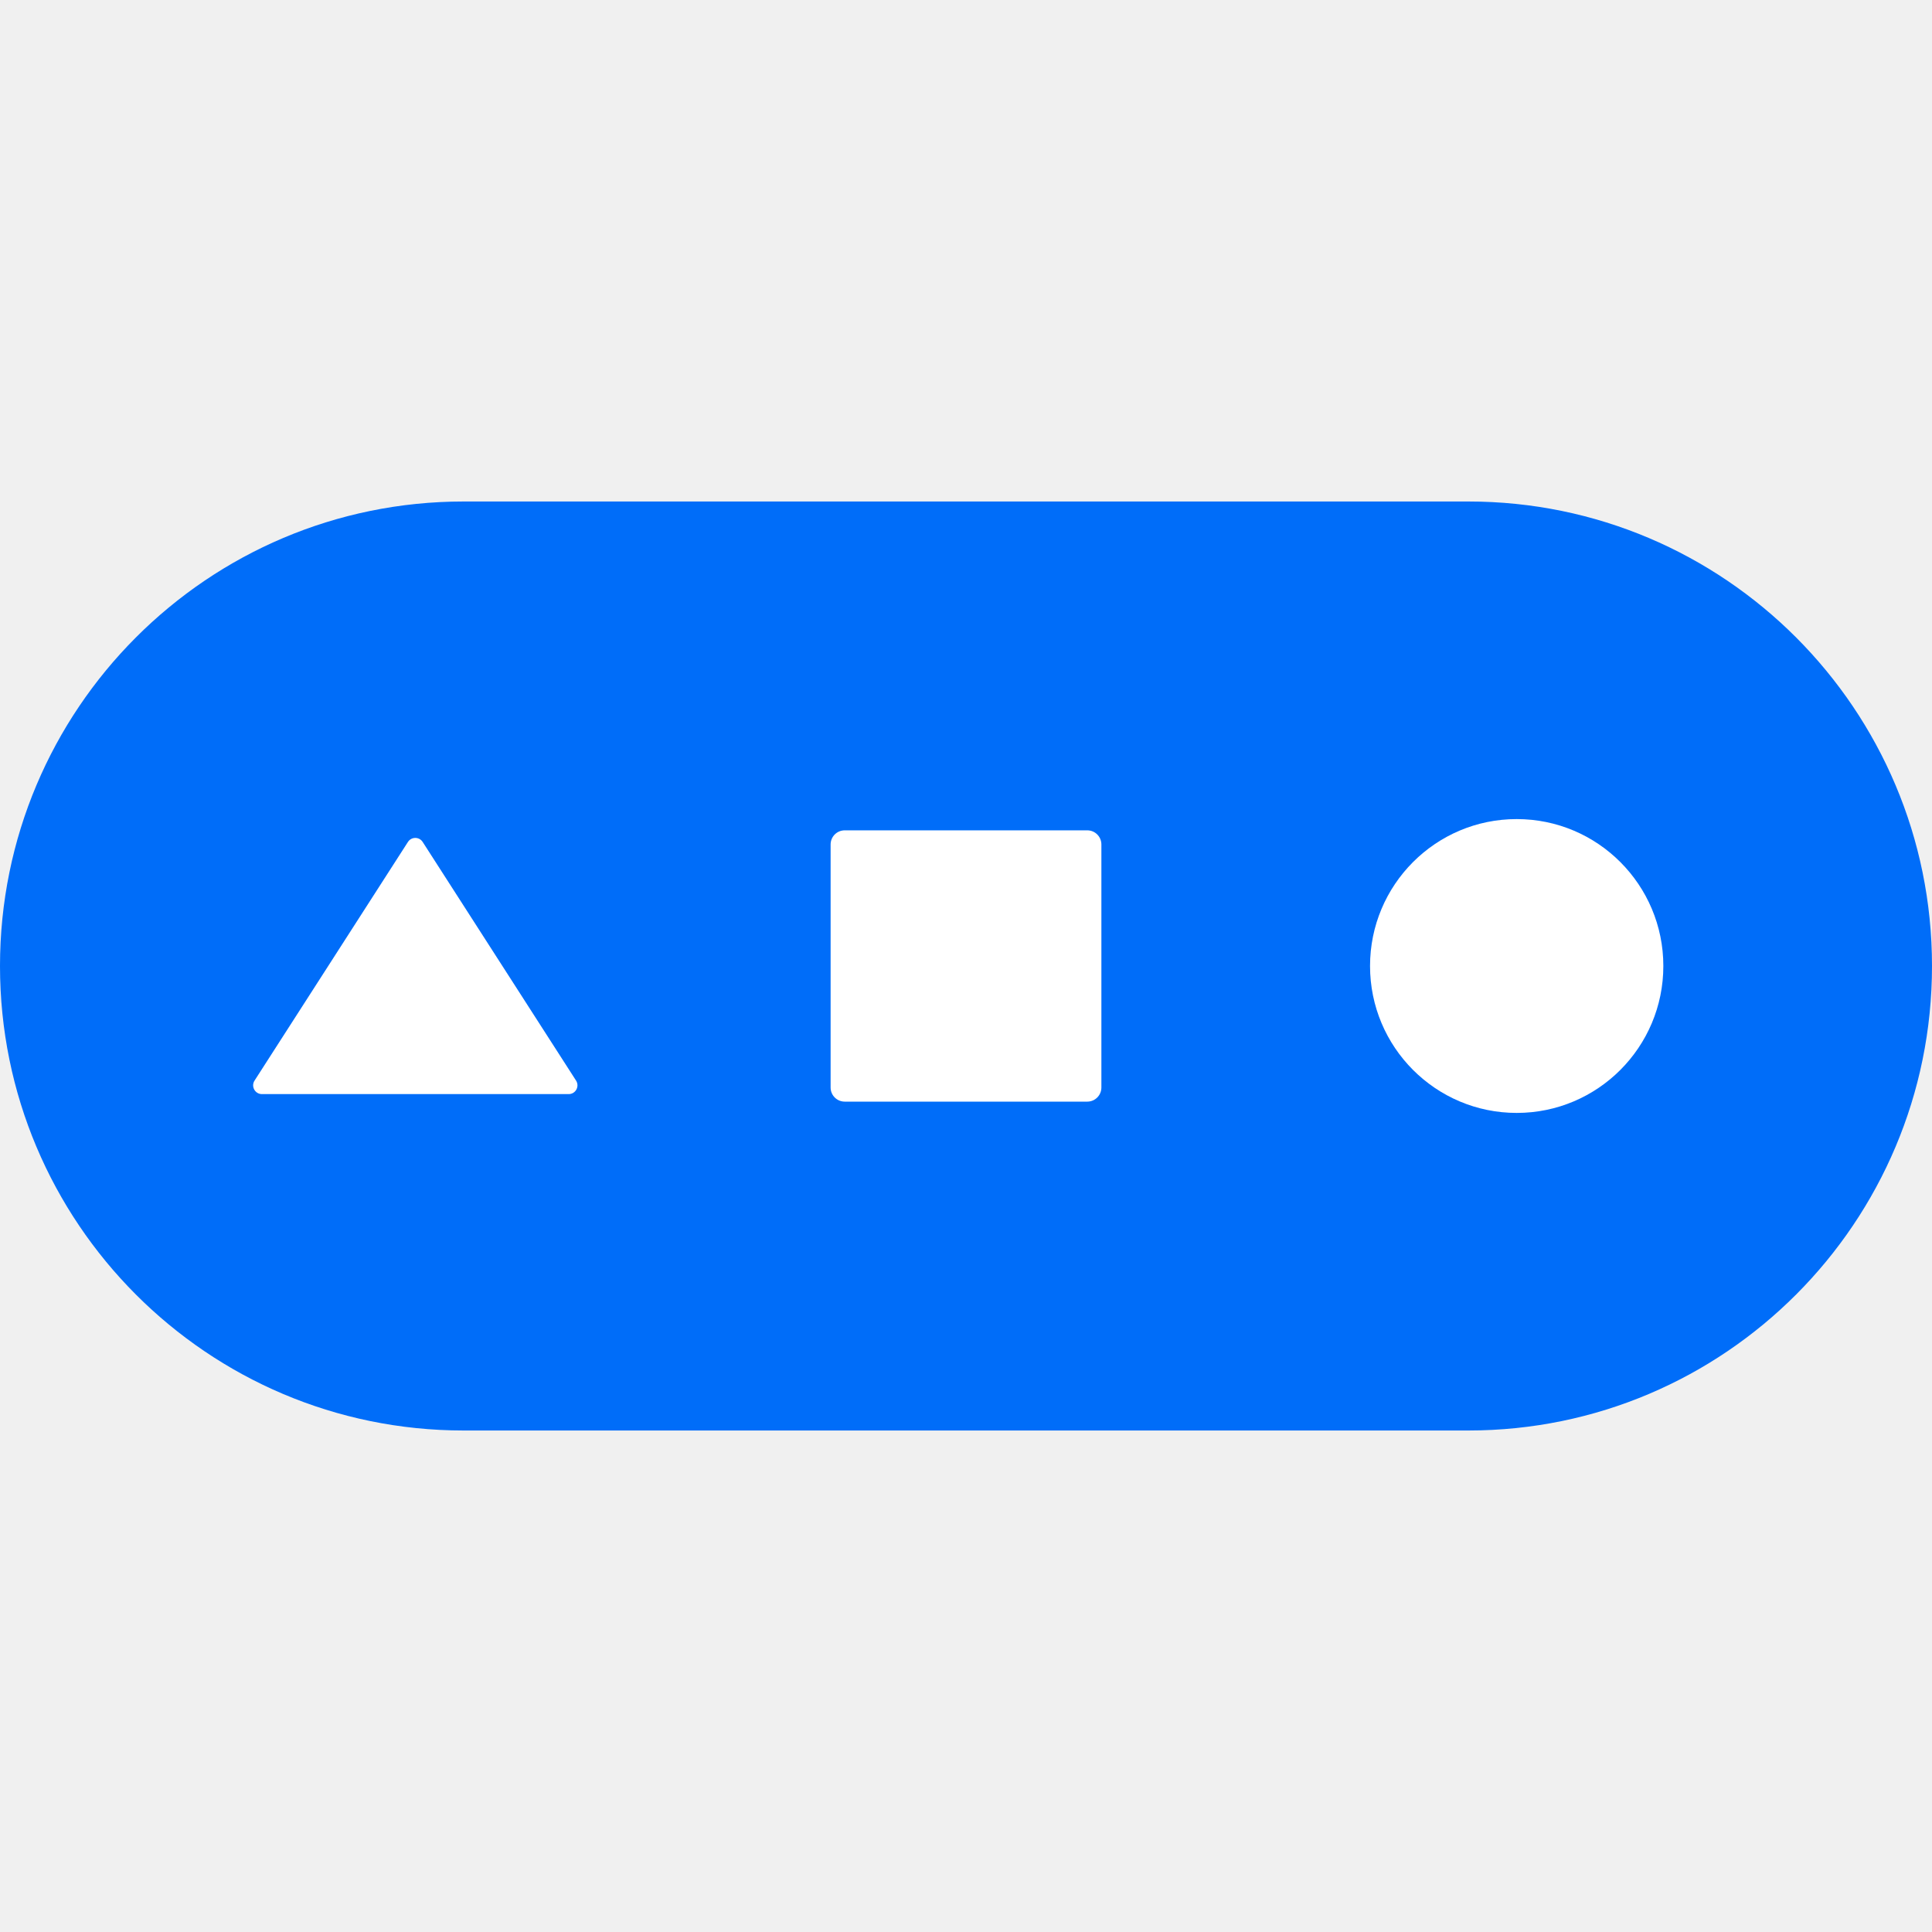
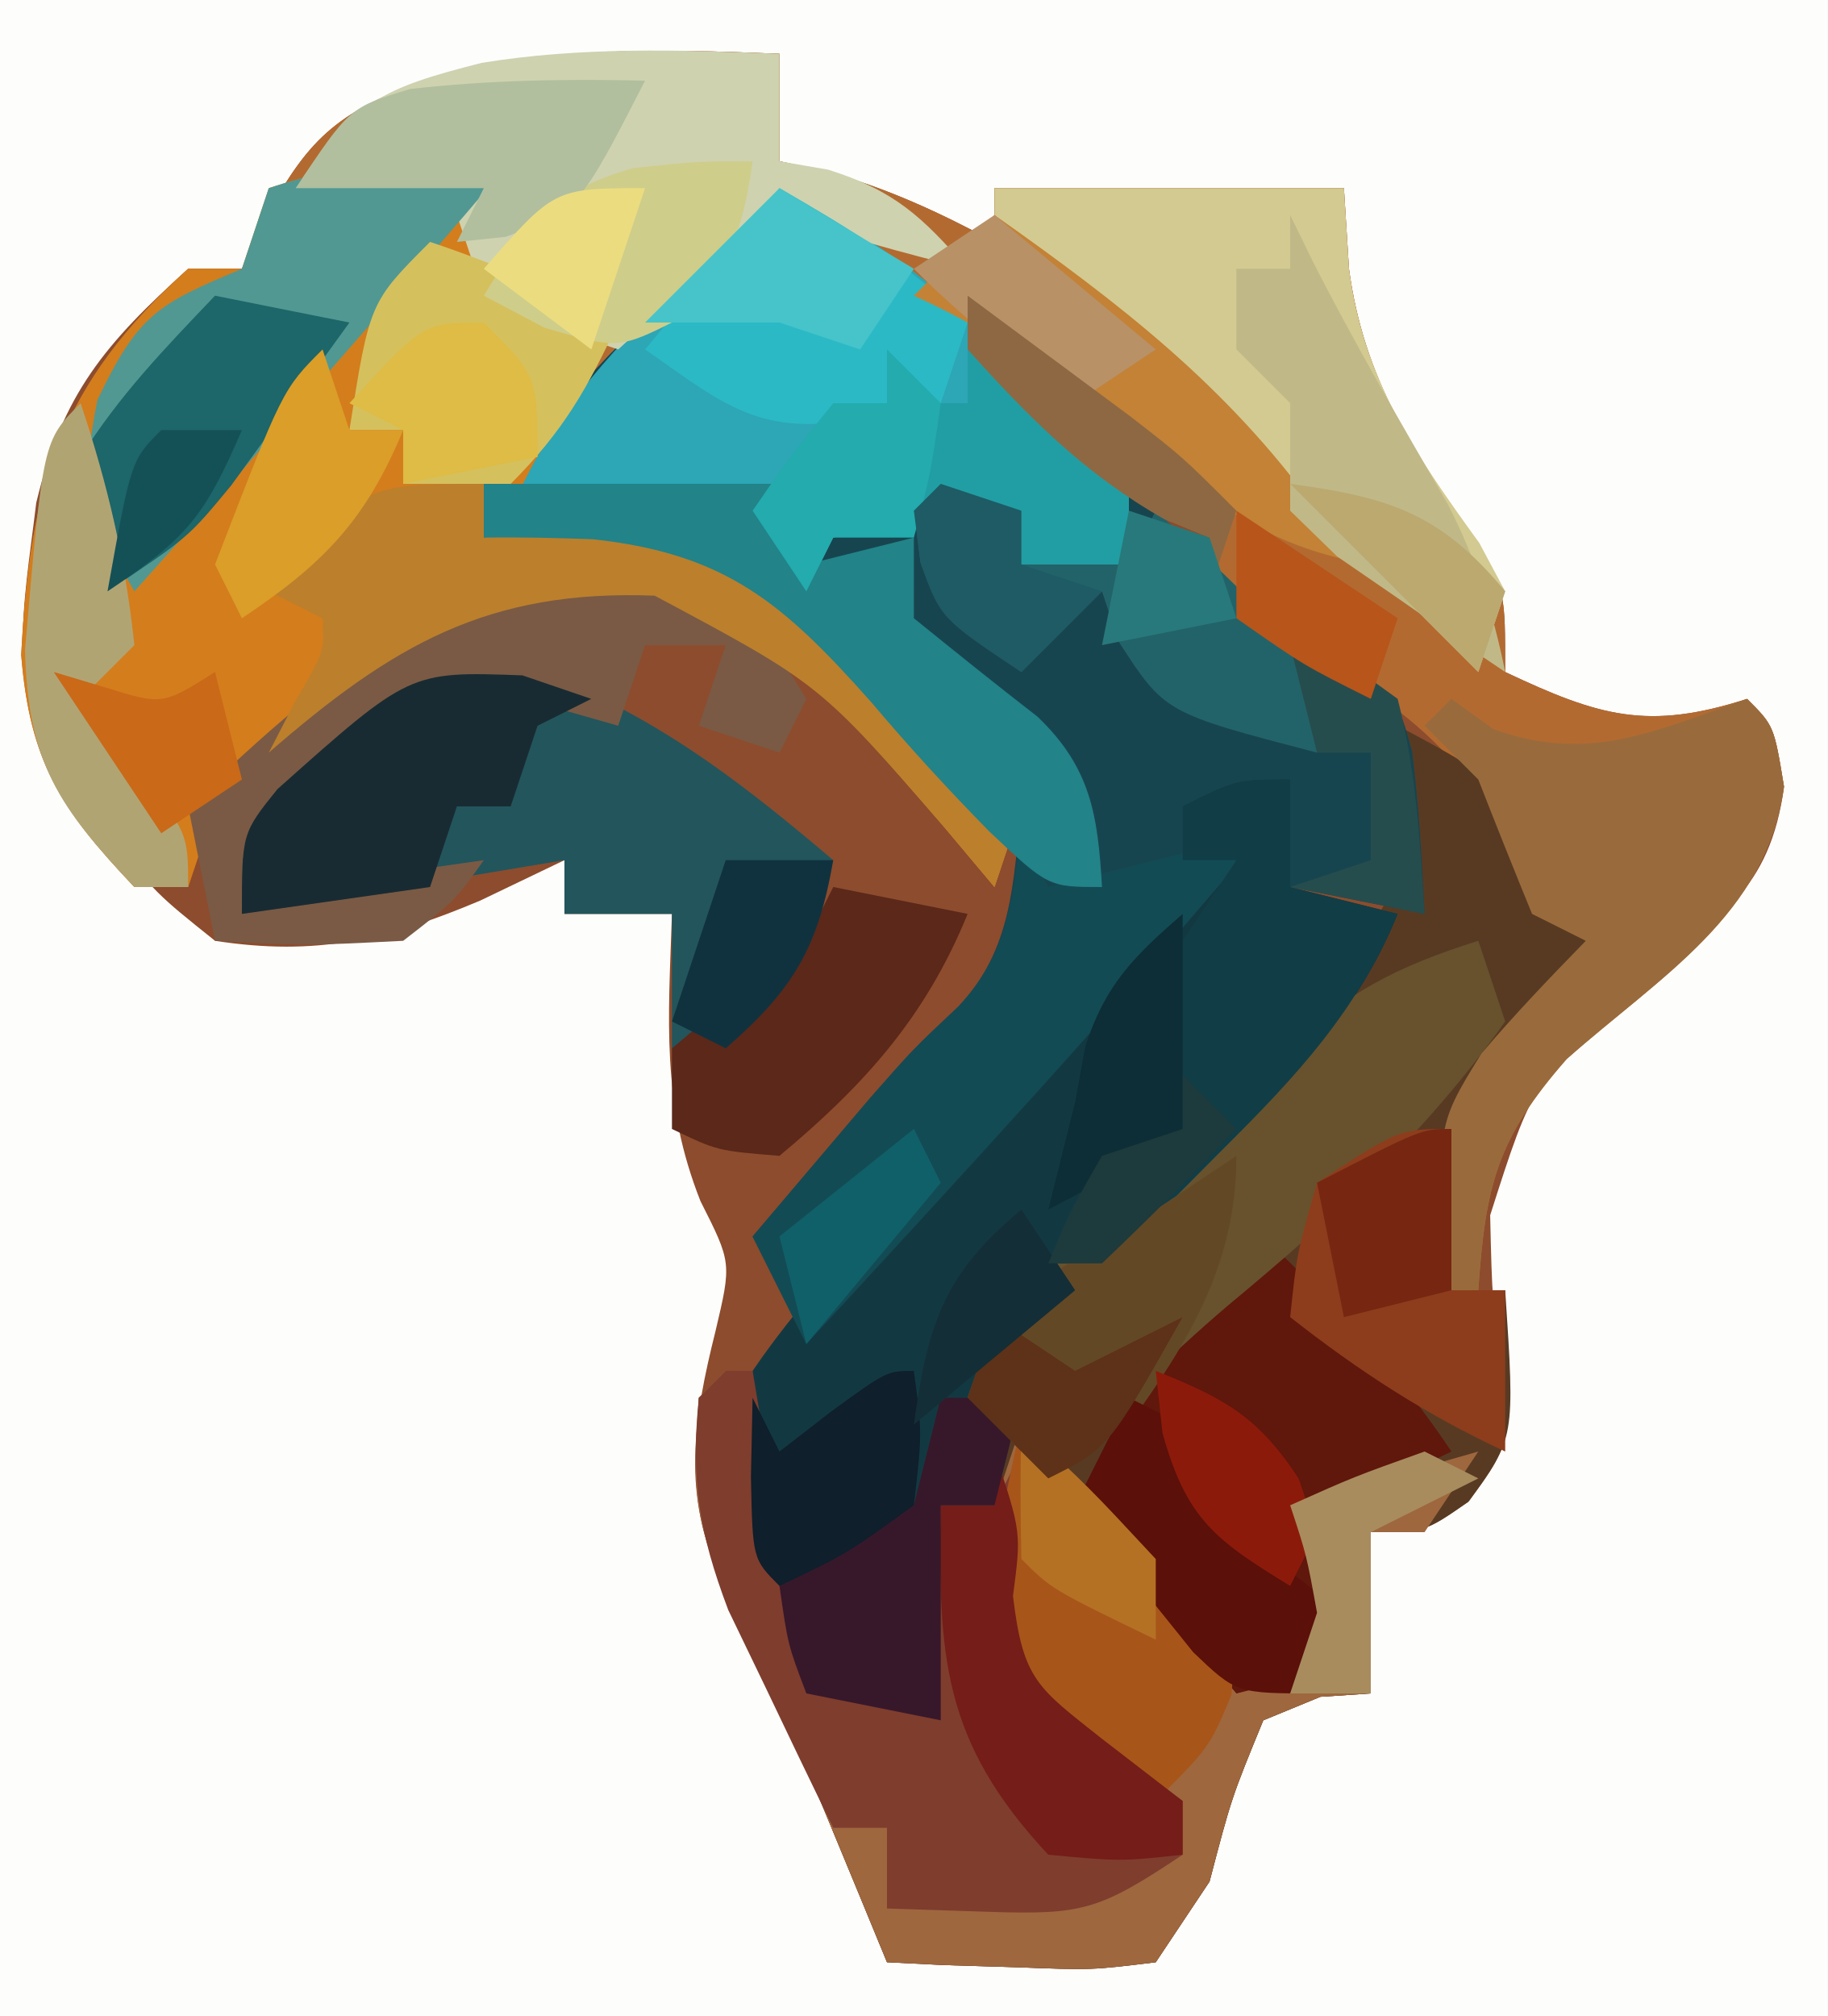
- <svg xmlns="http://www.w3.org/2000/svg" width="30" height="30" viewBox="0 0 235 113" fill="none">
-   <g>
-     <path d="M178.607 0H56.393C25.248 0 0 25.296 0 56.5C0 87.704 25.248 113 56.393 113H178.607C209.752 113 235 87.704 235 56.5C235 25.296 209.752 0 178.607 0Z" fill="#006DF9" />
-     <path d="M184.484 74.371C194.335 74.371 202.321 66.37 202.321 56.5C202.321 46.63 194.335 38.629 184.484 38.629C174.632 38.629 166.646 46.63 166.646 56.5C166.646 66.37 174.632 74.371 184.484 74.371Z" fill="white" />
-     <path d="M70.068 70.437L51.412 41.412C50.992 40.759 50.04 40.759 49.62 41.412L30.964 70.437C30.505 71.146 31.015 72.082 31.86 72.082H69.172C70.017 72.082 70.527 71.146 70.068 70.437Z" fill="white" />
-     <path d="M132.253 39.999H102.747C101.8 39.999 101.032 40.768 101.032 41.717V71.279C101.032 72.228 101.8 72.997 102.747 72.997H132.253C133.2 72.997 133.968 72.228 133.968 71.279V41.717C133.968 40.768 133.2 39.999 132.253 39.999Z" fill="white" />
-   </g>
-   <defs>
-     <clipPath id="clip0_2563_24661">
-       <rect width="40" height="40" fill="white" />
-     </clipPath>
-   </defs>
+ <svg xmlns="http://www.w3.org/2000/svg" version="1.1" width="68" height="75">
+   <path d="M0 0 C22.44 0 44.88 0 68 0 C68 24.75 68 49.5 68 75 C45.56 75 23.12 75 0 75 C0 50.25 0 25.5 0 0 Z " fill="#FDFDFC" transform="translate(0,0)" />
+   <path d="M0 0 C0 1.32 0 2.64 0 4 C0.866 4.186 0.866 4.186 1.75 4.375 C4.023 5.006 5.925 5.889 8 7 C8 6.34 8 5.68 8 5 C12.29 5 16.58 5 21 5 C21.062 5.99 21.124 6.98 21.188 8 C21.737 12.099 23.587 14.869 25.941 18.203 C27 20 27 20 27 23 C30.5 24.653 32.306 25.187 36 24 C37 25 37 25 37.375 27.277 C36.843 31.142 34.971 32.124 32 34.562 C28.033 38.221 28.033 38.221 26.441 43.211 C26.514 46.407 26.514 46.407 26.941 49.434 C27 52 27 52 25.652 53.848 C24 55 24 55 22 55 C22 56.98 22 58.96 22 61 C21.381 61.041 20.762 61.083 20.125 61.125 C19.073 61.558 19.073 61.558 18 62 C16.817 64.883 16.817 64.883 16 68 C15.34 68.99 14.68 69.98 14 71 C11.617 71.293 11.617 71.293 8.875 71.188 C7.965 71.16 7.055 71.133 6.117 71.105 C5.419 71.071 4.72 71.036 4 71 C3.662 70.18 3.325 69.36 2.977 68.516 C2.308 66.899 2.308 66.899 1.625 65.25 C1.184 64.183 0.743 63.115 0.289 62.016 C-0.47 60.24 -1.268 58.479 -2.152 56.762 C-3.656 53.636 -3.197 50.786 -2.375 47.5 C-1.78 44.979 -1.78 44.979 -2.938 42.688 C-4.401 38.987 -4.134 35.965 -4 32 C-5.32 32 -6.64 32 -8 32 C-8 31.34 -8 30.68 -8 30 C-9.031 30.495 -10.062 30.99 -11.125 31.5 C-14.572 32.955 -17.226 33.587 -21 33 C-23.188 31.25 -23.188 31.25 -25 29 C-25.532 28.404 -26.065 27.809 -26.613 27.195 C-28.835 23.679 -28.129 20.706 -27.652 16.707 C-26.672 12.638 -25.087 10.786 -22 8 C-21.34 8 -20.68 8 -20 8 C-19.567 7.072 -19.567 7.072 -19.125 6.125 C-17.462 2.984 -16.303 2.111 -12.938 0.875 C-8.639 -0.286 -4.419 -0.18 0 0 Z " fill="#8D4C2D" transform="translate(29,2)" />
+   <path d="M0 0 C0 1.32 0 2.64 0 4 C0.866 4.186 0.866 4.186 1.75 4.375 C4.023 5.006 5.925 5.889 8 7 C8 6.34 8 5.68 8 5 C12.29 5 16.58 5 21 5 C21.062 5.99 21.124 6.98 21.188 8 C21.737 12.099 23.587 14.869 25.941 18.203 C27 20 27 20 27 23 C30.5 24.653 32.306 25.187 36 24 C37 25 37 25 37.371 27.254 C36.723 32.047 32.756 34.322 29.285 37.402 C26.69 40.353 26.264 42.136 26 46 C25.67 46 25.34 46 25 46 C24.397 39.975 24.397 39.975 26.113 37.199 C27.346 35.744 28.668 34.365 30 33 C29.01 32.505 29.01 32.505 28 32 C27.732 31.237 27.464 30.474 27.188 29.688 C25.316 25.452 22.11 23.641 18.188 21.375 C17.466 20.921 16.744 20.468 16 20 C16 19.34 16 18.68 16 18 C15.434 17.764 14.868 17.528 14.285 17.285 C11.485 15.71 9.646 13.766 7.438 11.438 C4.217 7.958 4.217 7.958 0 6 C-1.649 7.622 -3.294 9.248 -4.938 10.875 C-5.854 11.78 -6.771 12.685 -7.715 13.617 C-10.012 15.777 -10.012 15.777 -11 18 C-9.701 17.814 -8.401 17.629 -7.062 17.438 C-3.567 17.393 -2.27 17.79 0.531 19.969 C2.109 21.588 3.652 23.242 5.152 24.934 C6.835 27.071 6.835 27.071 9 28 C8.505 29.485 8.505 29.485 8 31 C7.394 30.278 6.788 29.556 6.164 28.812 C0.652 22.407 0.652 22.407 -7.062 19.938 C-12.838 20.541 -17.103 23.855 -21 28 C-21.33 28.99 -21.66 29.98 -22 31 C-22.66 31 -23.32 31 -24 31 C-26.729 28.115 -27.892 26.352 -28.211 22.363 C-27.88 15.981 -26.773 12.308 -22 8 C-21.34 8 -20.68 8 -20 8 C-19.567 7.072 -19.567 7.072 -19.125 6.125 C-17.462 2.984 -16.303 2.111 -12.938 0.875 C-8.639 -0.286 -4.419 -0.18 0 0 Z " fill="#B36A30" transform="translate(29,2)" />
+   <path d="M0 0 C3.546 1.866 5.671 3.134 7 7 C7 7.99 7 8.98 7 10 C6.361 10.578 5.721 11.155 5.062 11.75 C2.349 14.71 2.302 17.075 2 21 C2.66 21 3.32 21 4 21 C4.367 26.5 4.367 26.5 2.625 28.875 C1 30 1 30 -1 30 C-1 31.98 -1 33.96 -1 36 C-1.619 36.041 -2.237 36.083 -2.875 36.125 C-3.576 36.414 -4.277 36.703 -5 37 C-6.183 39.883 -6.183 39.883 -7 43 C-7.66 43.99 -8.32 44.98 -9 46 C-11.383 46.293 -11.383 46.293 -14.125 46.188 C-15.49 46.147 -15.49 46.147 -16.883 46.105 C-17.581 46.071 -18.28 46.036 -19 46 C-19.338 45.18 -19.675 44.36 -20.023 43.516 C-20.469 42.438 -20.915 41.36 -21.375 40.25 C-22.036 38.649 -22.036 38.649 -22.711 37.016 C-23.911 34.101 -23.911 34.101 -25.156 31.781 C-26.259 29.454 -26.141 27.541 -26 25 C-25.34 24.67 -24.68 24.34 -24 24 C-23.34 27.96 -22.68 31.92 -22 36 C-20.68 36 -19.36 36 -18 36 C-17.67 33.69 -17.34 31.38 -17 29 C-16.34 29 -15.68 29 -15 29 C-14.67 27.68 -14.34 26.36 -14 25 C-14.66 25 -15.32 25 -16 25 C-14.883 21.648 -14.046 20.983 -11.375 18.812 C-3.919 12.951 -3.919 12.951 0.434 4.938 C0.485 2.814 0.485 2.814 0 0 Z " fill="#583A23" transform="translate(52,27)" />
+   <path d="M0 0 C3.756 2.073 6.58 4.362 9.562 7.438 C10.306 8.199 11.05 8.961 11.816 9.746 C13.252 11.228 14.684 12.715 16.109 14.207 C17.965 16.157 17.965 16.157 20.688 17.25 C23 19 23 19 23.539 20.965 C23.785 22.967 23.901 24.985 24 27 C22.35 26.67 20.7 26.34 19 26 C19 24.68 19 23.36 19 22 C17.68 22.33 16.36 22.66 15 23 C15.99 23.66 16.98 24.32 18 25 C17.192 25.797 16.384 26.593 15.551 27.414 C14.471 28.484 13.392 29.555 12.312 30.625 C11.782 31.147 11.252 31.669 10.705 32.207 C7.243 35.647 4.071 39.206 1 43 C0.34 41.68 -0.32 40.36 -1 39 C-0.064 37.894 0.874 36.791 1.812 35.688 C2.596 34.765 2.596 34.765 3.395 33.824 C5 32 5 32 6.656 30.469 C8.685 28.251 8.677 25.911 9 23 C8.406 22.743 7.811 22.487 7.199 22.223 C4.809 20.894 3.568 19.514 1.812 17.438 C-1.656 13.804 -4.345 13.162 -9.277 12.973 C-10.13 12.986 -10.13 12.986 -11 13 C-9.464 9.319 -7.218 7.012 -4.375 4.25 C-3.558 3.451 -2.74 2.652 -1.898 1.828 C-0.959 0.923 -0.959 0.923 0 0 Z " fill="#17454F" transform="translate(29,7)" />
+   <path d="M0 0 C0 0.99 0 1.98 0 3 C0.495 3.495 0.99 3.99 1.5 4.5 C1.995 4.995 2.49 5.49 3 6 C3 9.908 1.494 11.116 -1 14 C0.949 13.722 0.949 13.722 2.938 13.438 C6.433 13.393 7.73 13.79 10.531 15.969 C12.109 17.588 13.652 19.242 15.152 20.934 C16.835 23.071 16.835 23.071 19 24 C18.505 25.485 18.505 25.485 18 27 C17.394 26.278 16.788 25.556 16.164 24.812 C10.652 18.407 10.652 18.407 2.938 15.938 C-2.838 16.541 -7.103 19.855 -11 24 C-11.33 24.99 -11.66 25.98 -12 27 C-12.66 27 -13.32 27 -14 27 C-16.729 24.115 -17.892 22.352 -18.211 18.363 C-17.88 11.981 -16.773 8.308 -12 4 C-11.34 4 -10.68 4 -10 4 C-9.67 3.01 -9.34 2.02 -9 1 C-5.804 -0.065 -3.343 -0.074 0 0 Z " fill="#D47D1C" transform="translate(19,6)" />
+   <path d="M0 0 C0.33 0 0.66 0 1 0 C1.66 3.96 2.32 7.92 3 12 C4.32 12 5.64 12 7 12 C7.33 9.69 7.66 7.38 8 5 C8.66 5 9.32 5 10 5 C10.33 4.01 10.66 3.02 11 2 C12.667 3.667 14.333 5.333 16 7 C16.598 7.557 17.196 8.114 17.812 8.688 C19 10 19 10 19 12 C19.99 11.67 20.98 11.34 22 11 C21.67 9.02 21.34 7.04 21 5 C23.31 4.34 25.62 3.68 28 3 C27.01 4.485 27.01 4.485 26 6 C25.34 6 24.68 6 24 6 C24 7.98 24 9.96 24 12 C23.381 12.041 22.762 12.082 22.125 12.125 C21.424 12.414 20.723 12.703 20 13 C18.817 15.883 18.817 15.883 18 19 C17.34 19.99 16.68 20.98 16 22 C13.617 22.293 13.617 22.293 10.875 22.188 C9.965 22.16 9.055 22.133 8.117 22.105 C7.419 22.071 6.72 22.036 6 22 C5.662 21.18 5.325 20.36 4.977 19.516 C4.531 18.438 4.085 17.36 3.625 16.25 C3.184 15.183 2.743 14.115 2.289 13.016 C1.532 11.244 0.734 9.488 -0.152 7.777 C-1.273 5.427 -1.208 3.569 -1 1 C-0.67 0.67 -0.34 0.34 0 0 Z " fill="#9E673E" transform="translate(27,51)" />
+   <path d="M0 0 C0 1.32 0 2.64 0 4 C1.32 4.33 2.64 4.66 4 5 C2.405 8.992 -0.404 11.632 -3.438 14.562 C-3.928 15.044 -4.418 15.525 -4.924 16.021 C-6.279 17.351 -7.639 18.676 -9 20 C-10.002 20.998 -11.003 21.997 -12 23 C-11.34 23 -10.68 23 -10 23 C-10.33 24.32 -10.66 25.64 -11 27 C-11.66 27 -12.32 27 -13 27 C-13 29.64 -13 32.28 -13 35 C-15.375 34.812 -15.375 34.812 -18 34 C-20.393 30.125 -20.584 26.447 -20 22 C-17.887 18.903 -15.299 16.365 -12.625 13.75 C-11.241 12.35 -9.858 10.949 -8.477 9.547 C-7.859 8.937 -7.241 8.327 -6.604 7.698 C-4.803 5.887 -4.803 5.887 -3 3 C-3.33 2.34 -3.66 1.68 -4 1 C-2 0 -2 0 0 0 Z " fill="#123942" transform="translate(48,29)" />
+   <path d="M0 0 C5.139 2.569 9.394 6.562 13 11 C13 11.99 13 12.98 13 14 C11.68 14 10.36 14 9 14 C8.67 13.34 8.34 12.68 8 12 C5.029 12.342 5.029 12.342 2 13 C1.67 13.66 1.34 14.32 1 15 C0.34 14.01 -0.32 13.02 -1 12 C-3.207 11.636 -3.207 11.636 -5.625 11.812 C-6.442 11.84 -7.26 11.867 -8.102 11.895 C-8.728 11.929 -9.355 11.964 -10 12 C-8.523 8.548 -6.562 6.35 -3.875 3.75 C-3.151 3.044 -2.426 2.337 -1.68 1.609 C-1.125 1.078 -0.571 0.547 0 0 Z " fill="#2DA6B6" transform="translate(29,7)" />
+   <path d="M0 0 C4.588 1.61 7.883 4.125 11.562 7.25 C10.861 10.485 10.198 12.142 7.562 14.25 C6.902 14.25 6.242 14.25 5.562 14.25 C5.562 12.6 5.562 10.95 5.562 9.25 C4.242 9.25 2.922 9.25 1.562 9.25 C1.562 8.59 1.562 7.93 1.562 7.25 C-2.397 7.91 -6.357 8.57 -10.438 9.25 C-10.438 6.25 -10.438 6.25 -9.152 4.609 C-6.013 1.767 -4.326 0.315 0 0 Z " fill="#23555C" transform="translate(19.4375,24.75)" />
+   <path d="M0 0 C0 1.32 0 2.64 0 4 C0.598 4.103 1.196 4.206 1.812 4.312 C4.282 5.089 5.323 6.071 7 8 C4.614 7.424 2.333 6.778 0 6 C-1.676 6.972 -1.676 6.972 -3.188 8.438 C-4.116 9.283 -5.044 10.129 -6 11 C-8.438 10.188 -8.438 10.188 -11 9 C-11.33 8.01 -11.66 7.02 -12 6 C-11.67 5.67 -11.34 5.34 -11 5 C-13.31 5 -15.62 5 -18 5 C-15.832 1.748 -14.761 1.278 -11.086 0.34 C-7.398 -0.261 -3.723 -0.152 0 0 Z " fill="#CED2AF" transform="translate(29,2)" />
+   <path d="M0 0 C0.33 0 0.66 0 1 0 C1.66 3.96 2.32 7.92 3 12 C4.32 12 5.64 12 7 12 C7.33 9.69 7.66 7.38 8 5 C8.66 5 9.32 5 10 5 C10.33 4.34 10.66 3.68 11 3 C10.876 4.217 10.752 5.434 10.625 6.688 C10.597 9.326 10.608 10.538 12.336 12.574 C13.856 13.762 15.426 14.885 17 16 C17 16.66 17 17.32 17 18 C13.911 20.059 13.291 20.239 9.812 20.125 C8.554 20.084 7.296 20.043 6 20 C6 19.01 6 18.02 6 17 C5.34 17 4.68 17 4 17 C3.155 15.277 2.324 13.546 1.5 11.812 C1.036 10.85 0.572 9.887 0.094 8.895 C-1.002 5.996 -1.305 4.063 -1 1 C-0.67 0.67 -0.34 0.34 0 0 Z " fill="#7F3D2E" transform="translate(27,51)" />
+   <path d="M0 0 C2.648 2.578 4.944 4.916 7 8 C6.361 8.309 5.721 8.619 5.062 8.938 C3.064 9.835 3.064 9.835 2 11 C2.286 12.675 2.618 14.344 3 16 C1.68 16.33 0.36 16.66 -1 17 C-2.98 14.69 -4.96 12.38 -7 10 C-4.981 5.963 -2.919 3.38 0 0 Z " fill="#60170C" transform="translate(47,46)" />
+   <path d="M0 0 C4.29 0 8.58 0 13 0 C13.062 0.99 13.124 1.98 13.188 3 C13.733 7.128 15.631 9.877 18.039 13.203 C18.356 13.796 18.673 14.389 19 15 C18.67 15.99 18.34 16.98 18 18 C15.927 15.927 13.857 13.852 11.812 11.75 C8.582 8.591 5.205 5.633 1.793 2.672 C1.201 2.12 0.61 1.568 0 1 C0 0.67 0 0.34 0 0 Z " fill="#D3CA91" transform="translate(37,7)" />
+   <path d="M0 0 C0.33 0.99 0.66 1.98 1 3 C-1.952 7.151 -5.379 10.304 -9.285 13.543 C-11.667 15.567 -13.824 17.758 -16 20 C-16.99 19.01 -17.98 18.02 -19 17 C-17.876 13.627 -16.927 12.849 -14.25 10.625 C-11.787 8.549 -9.544 6.523 -7.312 4.188 C-4.943 1.946 -3.087 0.97 0 0 Z " fill="#67522D" transform="translate(55,35)" />
+   <path d="M0 0 C-4.595 5.399 -9.277 10.713 -14 16 C-15.694 13.058 -16.072 12.358 -15.375 8.875 C-13.844 5.674 -13.133 5.314 -10 4 C-9.67 3.01 -9.34 2.02 -9 1 C-5.804 -0.065 -3.343 -0.074 0 0 Z " fill="#519892" transform="translate(19,6)" />
+   <path d="M0 0 C0.516 0.371 1.031 0.743 1.562 1.125 C5.124 2.403 7.517 1.206 11 0 C12 1 12 1 12.371 3.254 C11.723 8.047 7.756 10.322 4.285 13.402 C1.69 16.353 1.264 18.136 1 22 C0.67 22 0.34 22 0 22 C-0.603 15.975 -0.603 15.975 1.113 13.199 C2.346 11.744 3.668 10.365 5 9 C4.34 8.67 3.68 8.34 3 8 C2.319 6.339 1.653 4.672 1 3 C0.34 2.34 -0.32 1.68 -1 1 C-0.67 0.67 -0.34 0.34 0 0 Z " fill="#996B3C" transform="translate(54,26)" />
+   <path d="M0 0 C0.33 0.66 0.66 1.32 1 2 C3.64 1.34 6.28 0.68 9 0 C3.525 6.511 -2.232 12.75 -8 19 C-8.66 17.68 -9.32 16.36 -10 15 C-9.064 13.894 -8.126 12.791 -7.188 11.688 C-6.665 11.073 -6.143 10.458 -5.605 9.824 C-4 8 -4 8 -2.344 6.438 C-0.501 4.466 -0.355 2.624 0 0 Z " fill="#134B55" transform="translate(38,31)" />
+   <path d="M0 0 C2.78 0.877 3.618 2.243 5.129 4.672 C4.799 5.332 4.469 5.992 4.129 6.672 C3.139 6.342 2.149 6.012 1.129 5.672 C1.459 4.682 1.789 3.692 2.129 2.672 C1.139 2.672 0.149 2.672 -0.871 2.672 C-1.201 3.662 -1.531 4.652 -1.871 5.672 C-2.882 5.383 -3.892 5.094 -4.934 4.797 C-9.262 4.659 -9.729 4.926 -12.809 7.609 C-13.848 8.612 -14.875 9.627 -15.871 10.672 C-15.541 11.002 -15.211 11.332 -14.871 11.672 C-12.957 11.57 -12.957 11.57 -10.809 11.234 C-8.86 10.956 -8.86 10.956 -6.871 10.672 C-7.934 12.172 -7.934 12.172 -9.871 13.672 C-13.559 13.859 -13.559 13.859 -16.871 13.672 C-17.201 12.022 -17.531 10.372 -17.871 8.672 C-12.21 3.276 -8.028 -0.258 0 0 Z " fill="#7A5A44" transform="translate(24.87109,21.32812)" />
+   <path d="M0 0 C0 0.66 0 1.32 0 2 C1.949 1.722 1.949 1.722 3.938 1.438 C7.433 1.393 8.73 1.79 11.531 3.969 C13.109 5.588 14.652 7.242 16.152 8.934 C17.835 11.071 17.835 11.071 20 12 C19.67 12.99 19.34 13.98 19 15 C18.394 14.278 17.788 13.556 17.164 12.812 C12.495 7.438 12.495 7.438 6.355 4.16 C0.148 3.922 -3.401 6.001 -8 10 C-7.505 9.041 -7.505 9.041 -7 8.062 C-5.927 6.232 -5.927 6.232 -6 5 C-6.66 4.67 -7.32 4.34 -8 4 C-4.5 0 -4.5 0 0 0 Z " fill="#BC7F2C" transform="translate(18,18)" />
+   <path d="M0 0 C0 1.32 0 2.64 0 4 C1.32 4.33 2.64 4.66 4 5 C2.468 8.631 0.282 10.986 -2.5 13.75 C-3.691 14.949 -3.691 14.949 -4.906 16.172 C-7 18 -7 18 -9 18 C-8.188 16.062 -8.188 16.062 -7 14 C-6.01 13.67 -5.02 13.34 -4 13 C-4 12.01 -4 11.02 -4 10 C-4.66 9.67 -5.32 9.34 -6 9 C-4.68 7.02 -3.36 5.04 -2 3 C-2.66 3 -3.32 3 -4 3 C-4 2.34 -4 1.68 -4 1 C-2 0 -2 0 0 0 Z " fill="#113D46" transform="translate(48,29)" />
+   <path d="M0 0 C3.63 0 7.26 0 11 0 C11.33 0.99 11.66 1.98 12 3 C13.32 2.67 14.64 2.34 16 2 C16 2.99 16 3.98 16 5 C17.523 6.232 19.049 7.461 20.598 8.66 C22.58 10.554 22.847 12.321 23 15 C21 15 21 15 18.812 12.938 C17.286 11.384 15.839 9.809 14.434 8.145 C11.178 4.481 9.044 2.602 4.062 2.062 C2.709 2.011 1.354 1.979 0 2 C0 1.34 0 0.68 0 0 Z " fill="#228388" transform="translate(18,18)" />
+   <path d="M0 0 C1.667 1.667 3.333 3.333 5 5 C5.619 5.516 6.237 6.031 6.875 6.562 C8 8 8 8 7.812 10.062 C7 12 7 12 5 14 C0.684 11.269 0.684 11.269 -1 9 C-1.236 5.867 -0.729 3.043 0 0 Z " fill="#A8551A" transform="translate(38,53)" />
+   <path d="M0 0 C2.629 1.522 4.844 2.844 7 5 C6.67 5.99 6.34 6.98 6 8 C5.34 8 4.68 8 4 8 C3.103 8.34 3.103 8.34 2.188 8.688 C-0.96 9.137 -2.464 7.761 -5 6 C-3.35 4.02 -1.7 2.04 0 0 Z " fill="#2BB9C5" transform="translate(29,7)" />
+   <path d="M0 0 C1.268 0.433 1.268 0.433 2.562 0.875 C1.573 1.37 1.573 1.37 0.562 1.875 C0.233 2.865 -0.098 3.855 -0.438 4.875 C-1.097 4.875 -1.758 4.875 -2.438 4.875 C-2.768 5.865 -3.098 6.855 -3.438 7.875 C-5.747 8.205 -8.057 8.535 -10.438 8.875 C-10.438 5.875 -10.438 5.875 -9.117 4.234 C-4.198 -0.153 -4.198 -0.153 0 0 Z " fill="#192B32" transform="translate(19.4375,25.125)" />
+   <path d="M0 0 C0.99 0.33 1.98 0.66 3 1 C3 1.66 3 2.32 3 3 C4.32 3 5.64 3 7 3 C7.33 2.34 7.66 1.68 8 1 C13.571 6.143 13.571 6.143 14 10 C8.338 8.523 8.338 8.523 6.625 5.875 C6.419 5.256 6.213 4.638 6 4 C5.01 4.99 4.02 5.98 3 7 C0 5 0 5 -0.75 2.938 C-0.833 2.298 -0.915 1.659 -1 1 C-0.67 0.67 -0.34 0.34 0 0 Z " fill="#226369" transform="translate(35,18)" />
+   <path d="M0 0 C2.504 0.835 4.668 1.794 7 3 C5.848 5.468 4.952 7.048 3 9 C1.68 9 0.36 9 -1 9 C-1 8.34 -1 7.68 -1 7 C-1.66 7 -2.32 7 -3 7 C-2.25 2.25 -2.25 2.25 0 0 Z " fill="#D5C05E" transform="translate(16,9)" />
+   <path d="M0 0 C0 1.98 0 3.96 0 6 C0.66 6 1.32 6 2 6 C2 7.98 2 9.96 2 12 C-0.954 10.628 -3.44 9.011 -6 7 C-5.75 4.625 -5.75 4.625 -5 2 C-1.952 0 -1.952 0 0 0 Z " fill="#8D3D1C" transform="translate(54,42)" />
+   <path d="M0 0 C1.65 0.33 3.3 0.66 5 1 C3.44 4.828 1.164 7.364 -2 10 C-4.312 9.812 -4.312 9.812 -6 9 C-6 8.01 -6 7.02 -6 6 C-4.371 4.621 -2.703 3.287 -1 2 C-0.67 1.34 -0.34 0.68 0 0 Z " fill="#5B281A" transform="translate(31,33)" />
+   <path d="M0 0 C0 3.984 -1.719 6.834 -4 10 C-4.99 10.66 -5.98 11.32 -7 12 C-7.99 11.01 -8.98 10.02 -10 9 C-8.656 4.969 -6.546 4.199 -3 2 C-2.01 1.34 -1.02 0.68 0 0 Z " fill="#634826" transform="translate(46,43)" />
+   <path d="M0 0 C4.654 3.287 8.629 6.333 12 11 C12.66 11.66 13.32 12.32 14 13 C10.367 12.397 8.317 10.883 5.5 8.562 C2.76 6.315 0.235 4.463 -3 3 C-2.01 2.01 -1.02 1.02 0 0 Z " fill="#C38236" transform="translate(37,8)" />
+   <path d="M0 0 C1 3 1 3 0.688 5.375 C1.061 8.516 1.612 8.792 4 10.688 C5.485 11.832 5.485 11.832 7 13 C7 13.66 7 14.32 7 15 C4.688 15.25 4.688 15.25 2 15 C-1.924 10.796 -2.105 7.644 -2 2 C-1.34 2 -0.68 2 0 2 C0 1.34 0 0.68 0 0 Z " fill="#751D18" transform="translate(37,54)" />
+   <path d="M0 0 C0.99 0 1.98 0 3 0 C2.67 1.32 2.34 2.64 2 4 C1.34 4 0.68 4 0 4 C0 6.64 0 9.28 0 12 C-1.65 11.67 -3.3 11.34 -5 11 C-5.688 9.188 -5.688 9.188 -6 7 C-4.688 5.25 -4.688 5.25 -3 4 C-2.34 4 -1.68 4 -1 4 C-0.67 2.68 -0.34 1.36 0 0 Z " fill="#37182A" transform="translate(35,52)" />
+   <path d="M0 0 C0.277 0.567 0.554 1.134 0.84 1.719 C2.409 4.804 4.149 7.784 5.879 10.781 C6.934 12.869 7.538 14.716 8 17 C6.656 16.1 5.325 15.179 4 14.25 C3.257 13.74 2.515 13.229 1.75 12.703 C1.173 12.141 0.595 11.579 0 11 C0 9.68 0 8.36 0 7 C-0.66 6.34 -1.32 5.68 -2 5 C-2 4.01 -2 3.02 -2 2 C-1.34 2 -0.68 2 0 2 C0 1.34 0 0.68 0 0 Z " fill="#C0B987" transform="translate(48,8)" />
+   <path d="M0 0 C1.65 0.33 3.3 0.66 5 1 C4.069 2.296 3.13 3.587 2.188 4.875 C1.665 5.594 1.143 6.314 0.605 7.055 C-1 9 -1 9 -4 11 C-4.812 8.875 -4.812 8.875 -5 6 C-3.556 3.699 -1.891 1.984 0 0 Z " fill="#1D6669" transform="translate(8,11)" />
+   <path d="M0 0 C0.66 0.33 1.32 0.66 2 1 C2.33 1.99 2.66 2.98 3 4 C4.623 5.386 6.287 6.726 8 8 C7.67 8.99 7.34 9.98 7 11 C4 11 4 11 2.395 9.469 C1.611 8.494 1.611 8.494 0.812 7.5 C0.283 6.85 -0.247 6.201 -0.793 5.531 C-1.191 5.026 -1.59 4.521 -2 4 C-1.34 2.68 -0.68 1.36 0 0 Z " fill="#5B100A" transform="translate(42,52)" />
+   <path d="M0 0 C-0.37 2.685 -0.877 3.868 -2.75 5.875 C-5 7 -5 7 -7.75 6.188 C-8.492 5.796 -9.235 5.404 -10 5 C-8.342 2.295 -7.541 1.158 -4.438 0.25 C-2 0 -2 0 0 0 Z " fill="#CFCD8A" transform="translate(28,6)" />
+   <path d="M0 0 C-2.462 4.8 -2.462 4.8 -5.188 5.812 C-5.786 5.874 -6.384 5.936 -7 6 C-6.67 5.34 -6.34 4.68 -6 4 C-8.31 4 -10.62 4 -13 4 C-11 1 -11 1 -8.75 0.312 C-5.809 -0.022 -2.958 -0.069 0 0 Z " fill="#B1BF9F" transform="translate(24,3)" />
+   <path d="M0 0 C1.014 3.042 1.661 5.812 2 9 C1.34 9.66 0.68 10.32 0 11 C0.66 11.784 1.32 12.568 2 13.375 C4 16 4 16 4 18 C3.34 18 2.68 18 2 18 C-0.827 15.012 -1.966 13.35 -2.07 9.188 C-1.401 1.401 -1.401 1.401 0 0 Z " fill="#B1A473" transform="translate(3,15)" />
+   <path d="M0 0 C4.688 3.613 4.688 3.613 6 5 C6 5.99 6 6.98 6 8 C4.68 8 3.36 8 2 8 C1.67 7.34 1.34 6.68 1 6 C0.01 6 -0.98 6 -2 6 C-2 4.68 -2 3.36 -2 2 C-1.34 2 -0.68 2 0 2 C0 1.34 0 0.68 0 0 Z " fill="#219EA4" transform="translate(36,13)" />
+   <path d="M0 0 C0.33 0.99 0.66 1.98 1 3 C1.66 3 2.32 3 3 3 C1.607 6.367 0.021 7.986 -3 10 C-3.33 9.34 -3.66 8.68 -4 8 C-1.486 1.486 -1.486 1.486 0 0 Z " fill="#DB9E28" transform="translate(12,13)" />
+   <path d="M0 0 C0.66 0.66 1.32 1.32 2 2 C1.625 4.625 1.625 4.625 1 7 C0.01 7 -0.98 7 -2 7 C-2.33 7.66 -2.66 8.32 -3 9 C-3.66 8.01 -4.32 7.02 -5 6 C-3.625 4 -3.625 4 -2 2 C-1.34 2 -0.68 2 0 2 C0 1.34 0 0.68 0 0 Z " fill="#23ABAE" transform="translate(33,13)" />
+   <path d="M0 0 C0.312 2.312 0.312 2.312 0 5 C-2.5 6.812 -2.5 6.812 -5 8 C-6 7 -6 7 -6.062 3.938 C-6.042 2.968 -6.021 1.999 -6 1 C-5.67 1.66 -5.34 2.32 -5 3 C-4.361 2.505 -3.721 2.01 -3.062 1.5 C-1 0 -1 0 0 0 Z " fill="#0F1F2B" transform="translate(34,51)" />
+   <path d="M0 0 C2 2 2 2 2 5 C0.35 5.33 -1.3 5.66 -3 6 C-3 5.34 -3 4.68 -3 4 C-3.66 3.67 -4.32 3.34 -5 3 C-2.25 0 -2.25 0 0 0 Z " fill="#DEBC45" transform="translate(18,12)" />
+   <path d="M0 0 C1.65 0.99 3.3 1.98 5 3 C4.01 4.485 4.01 4.485 3 6 C2.01 5.67 1.02 5.34 0 5 C-0.66 5 -1.32 5 -2 5 C-2.99 5 -3.98 5 -5 5 C-3.35 3.35 -1.7 1.7 0 0 Z " fill="#46C4CA" transform="translate(29,7)" />
+   <path d="M0 0 C0 1.98 0 3.96 0 6 C-1.32 6.33 -2.64 6.66 -4 7 C-4.33 5.35 -4.66 3.7 -5 2 C-1.125 0 -1.125 0 0 0 Z " fill="#772611" transform="translate(54,42)" />
+   <path d="M0 0 C0 2.667 0 5.333 0 8 C-2.5 9.688 -2.5 9.688 -5 11 C-4.667 9.667 -4.333 8.333 -4 7 C-3.876 6.319 -3.752 5.639 -3.625 4.938 C-2.881 2.63 -1.809 1.573 0 0 Z " fill="#0D2E36" transform="translate(44,34)" />
+   <path d="M0 0 C1.32 0 2.64 0 4 0 C3.436 3.27 2.5 4.826 0 7 C-0.66 6.67 -1.32 6.34 -2 6 C-1.34 4.02 -0.68 2.04 0 0 Z " fill="#10323F" transform="translate(27,32)" />
+   <path d="M0 0 C1.98 1.65 3.96 3.3 6 5 C5.01 5.66 4.02 6.32 3 7 C0.845 5.42 -1.106 3.894 -3 2 C-2.01 1.34 -1.02 0.68 0 0 Z " fill="#B89167" transform="translate(37,8)" />
+   <path d="M0 0 C2.536 1.015 3.794 1.685 5.312 4 C5.539 4.66 5.766 5.32 6 6 C5.67 6.66 5.34 7.32 5 8 C2.216 6.294 1.146 5.524 0.25 2.312 C0.168 1.549 0.085 0.786 0 0 Z " fill="#8C1A0A" transform="translate(43,51)" />
+   <path d="M0 0 C0.99 0.33 1.98 0.66 3 1 C3 1.66 3 2.32 3 3 C3.99 3.33 4.98 3.66 6 4 C5.01 4.99 4.02 5.98 3 7 C0 5 0 5 -0.75 2.938 C-0.833 2.298 -0.915 1.659 -1 1 C-0.67 0.67 -0.34 0.34 0 0 Z " fill="#1E5B64" transform="translate(35,18)" />
+   <path d="M0 0 C1.293 0.956 2.584 1.915 3.875 2.875 C4.594 3.409 5.314 3.942 6.055 4.492 C8 6 8 6 10 8 C9.67 8.99 9.34 9.98 9 11 C9 10.34 9 9.68 9 9 C8.443 8.773 7.886 8.546 7.312 8.312 C4.338 6.624 2.28 4.533 0 2 C0 1.34 0 0.68 0 0 Z " fill="#8E6842" transform="translate(36,11)" />
+   <path d="M0 0 C0.66 0.33 1.32 0.66 2 1 C0.02 1.99 0.02 1.99 -2 3 C-2 4.98 -2 6.96 -2 9 C-2.99 9 -3.98 9 -5 9 C-4.67 8.01 -4.34 7.02 -4 6 C-4.389 3.857 -4.389 3.857 -5 2 C-2.625 0.938 -2.625 0.938 0 0 Z " fill="#A88C5E" transform="translate(53,54)" />
+   <path d="M0 0 C2.5 2.312 2.5 2.312 5 5 C5 5.99 5 6.98 5 8 C1.125 6.125 1.125 6.125 0 5 C-0.041 3.334 -0.043 1.666 0 0 Z " fill="#B47124" transform="translate(38,53)" />
+   <path d="M0 0 C1.485 0.99 1.485 0.99 3 2 C4.32 1.34 5.64 0.68 7 0 C4.25 4.875 4.25 4.875 2 6 C1.01 5.01 0.02 4.02 -1 3 C-0.67 2.01 -0.34 1.02 0 0 Z " fill="#5D3218" transform="translate(37,49)" />
+   <path d="M0 0 C1.938 0.5 1.938 0.5 4 2 C4.688 4.697 4.819 7.202 5 10 C3.35 9.67 1.7 9.34 0 9 C0.99 8.67 1.98 8.34 3 8 C3 6.68 3 5.36 3 4 C2.34 4 1.68 4 1 4 C0.67 2.68 0.34 1.36 0 0 Z " fill="#264D4D" transform="translate(48,24)" />
+   <path d="M0 0 C0.66 0.99 1.32 1.98 2 3 C-0.97 5.475 -0.97 5.475 -4 8 C-3.502 4.312 -2.899 2.395 0 0 Z " fill="#132E37" transform="translate(38,45)" />
+   <path d="M0 0 C0.33 0.66 0.66 1.32 1 2 C-0.65 3.98 -2.3 5.96 -4 8 C-4.33 6.68 -4.66 5.36 -5 4 C-3.35 2.68 -1.7 1.36 0 0 Z " fill="#106069" transform="translate(34,42)" />
+   <path d="M0 0 C0.928 0.278 0.928 0.278 1.875 0.562 C4.042 1.237 4.042 1.237 6 0 C6.33 1.32 6.66 2.64 7 4 C6.01 4.66 5.02 5.32 4 6 C2.68 4.02 1.36 2.04 0 0 Z " fill="#CA6918" transform="translate(2,25)" />
+   <path d="M0 0 C-0.66 1.98 -1.32 3.96 -2 6 C-3.32 5.01 -4.64 4.02 -6 3 C-3.375 0 -3.375 0 0 0 Z " fill="#EBDC80" transform="translate(24,7)" />
+   <path d="M0 0 C2.97 1.98 2.97 1.98 6 4 C5.67 4.99 5.34 5.98 5 7 C2.5 5.75 2.5 5.75 0 4 C0 2.68 0 1.36 0 0 Z " fill="#B8551A" transform="translate(46,19)" />
+   <path d="M0 0 C3.688 0.498 5.605 1.101 8 4 C7.67 4.99 7.34 5.98 7 7 C4.667 4.667 2.333 2.333 0 0 Z " fill="#BBA970" transform="translate(48,18)" />
+   <path d="M0 0 C0.66 0.66 1.32 1.32 2 2 C0.377 3.709 -1.293 5.374 -3 7 C-3.66 7 -4.32 7 -5 7 C-4.188 5.062 -4.188 5.062 -3 3 C-2.01 2.67 -1.02 2.34 0 2 C0 1.34 0 0.68 0 0 Z " fill="#1D3A3C" transform="translate(44,40)" />
+   <path d="M0 0 C0.99 0.33 1.98 0.66 3 1 C3.33 1.99 3.66 2.98 4 4 C2.35 4.33 0.7 4.66 -1 5 C-0.67 3.35 -0.34 1.7 0 0 Z " fill="#28797B" transform="translate(42,19)" />
+   <path d="M0 0 C0.99 0 1.98 0 3 0 C1.63 3.161 1.011 3.993 -2 6 C-1.125 1.125 -1.125 1.125 0 0 Z " fill="#145157" transform="translate(6,16)" />
</svg>
